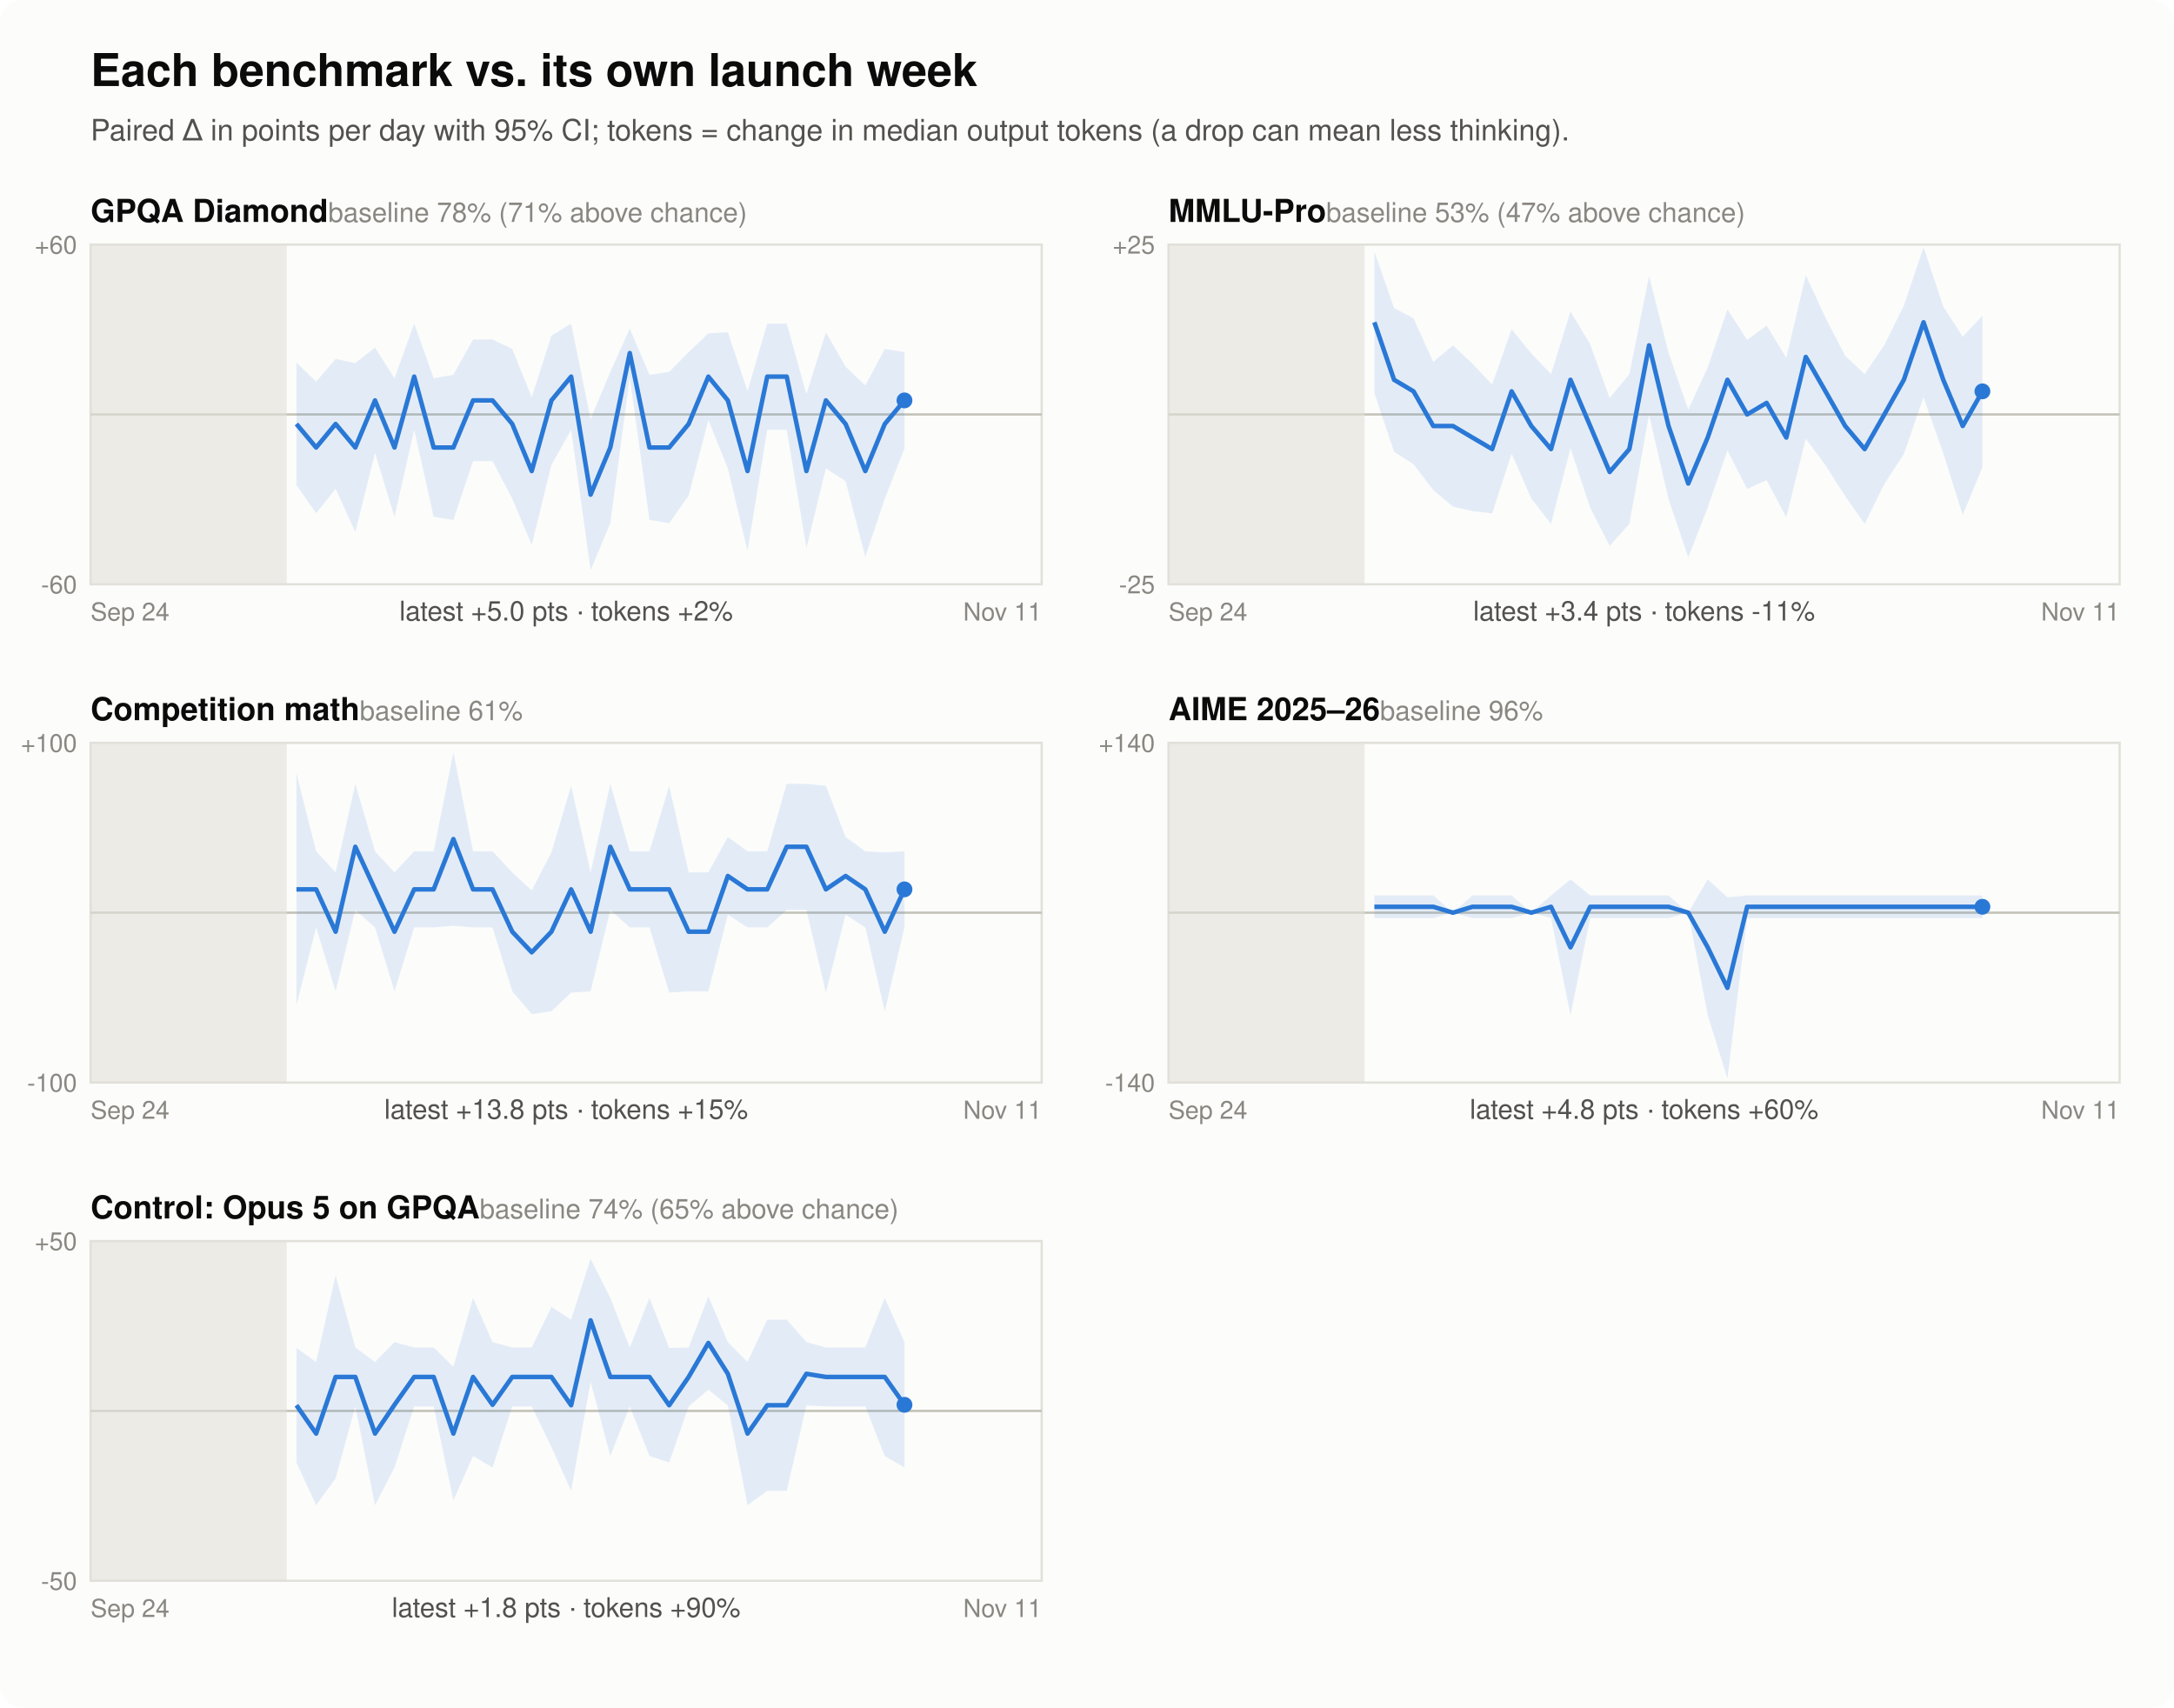
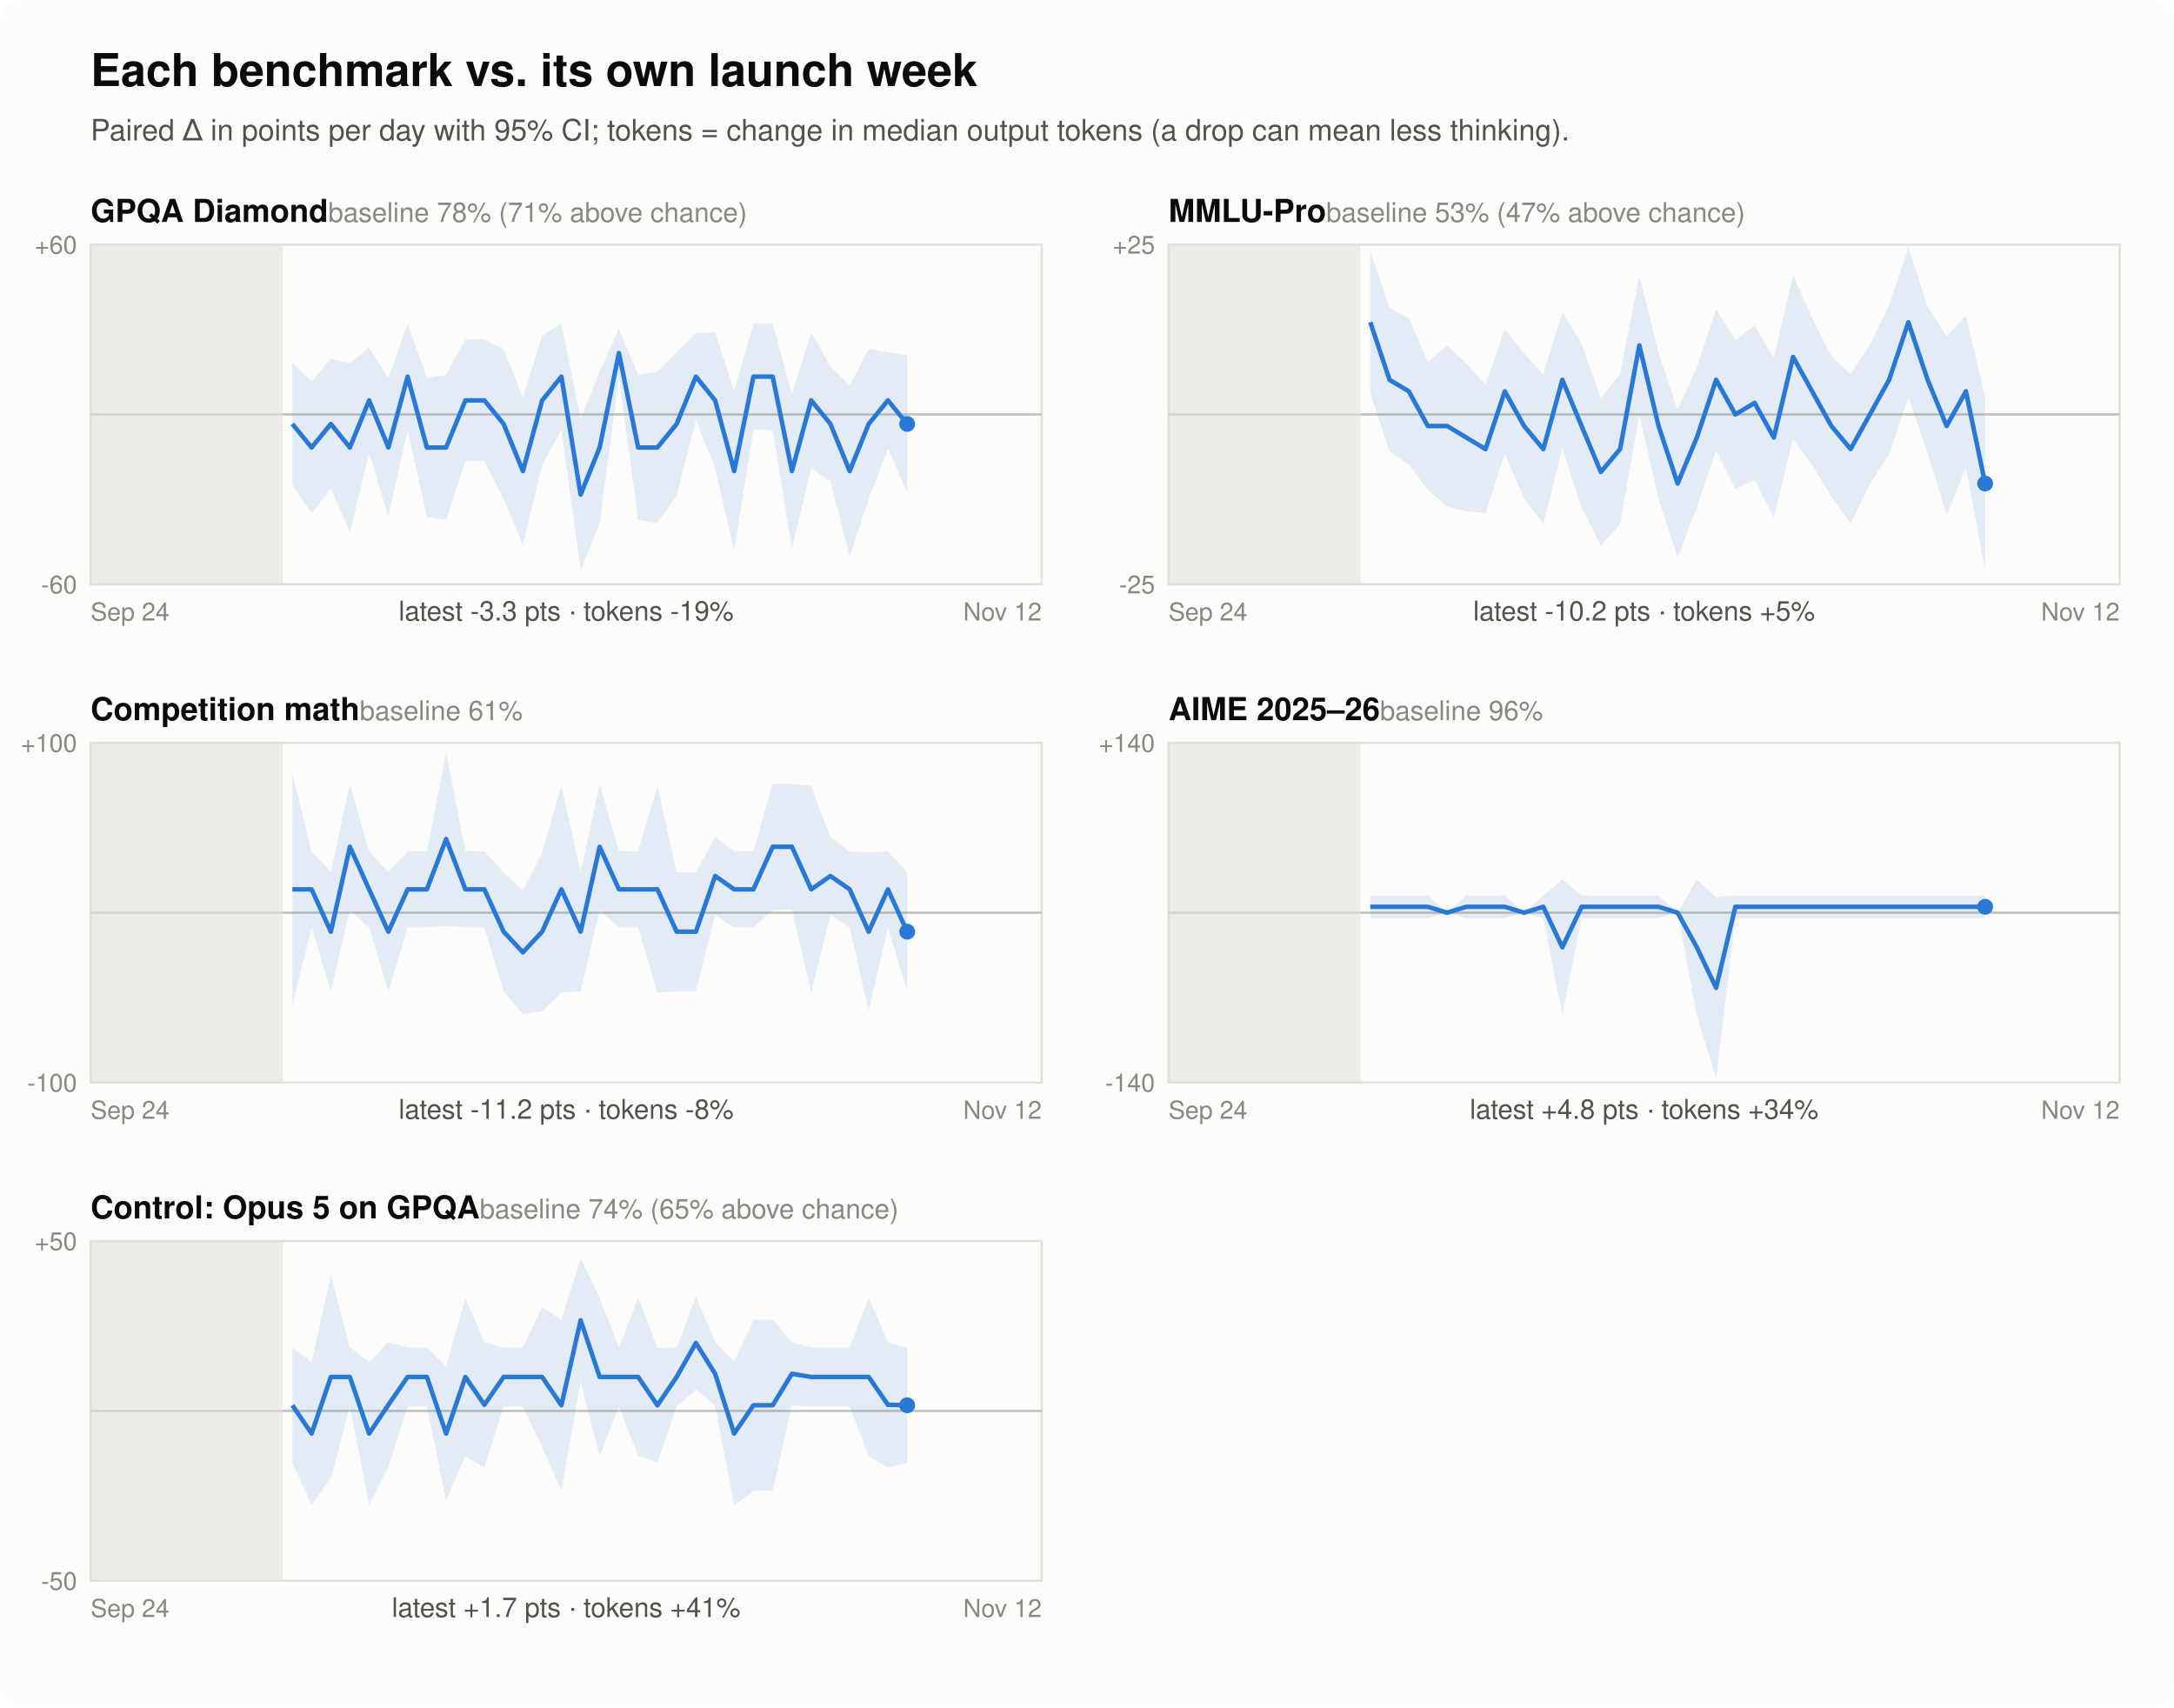
<svg xmlns="http://www.w3.org/2000/svg" width="960" height="754" viewBox="0 0 960 754" font-family="-apple-system, Segoe UI, Helvetica, Arial, sans-serif" role="img" aria-labelledby="ft fd">
  <rect width="960" height="754" rx="10" fill="#fcfcfb" />
  <text x="40" y="38" fill="#0b0b0b" font-size="20" font-weight="600">Each benchmark vs. its own launch week</text>
  <text x="40" y="62" fill="#52514e" font-size="13">Paired Δ in points per day with 95% CI; tokens = change in median output tokens (a drop can mean less thinking).</text>
  <text x="40" y="98" fill="#0b0b0b" font-size="14" font-weight="600">GPQA Diamond<tspan fill="#898781" font-weight="400" font-size="12">  baseline 78% (71% above chance)</tspan>
  </text>
  <rect x="40" y="108" width="420" height="150" fill="none" stroke="#e1e0d9" />
  <line x1="40" y1="183.0" x2="460" y2="183.0" stroke="#c3c2b7" />
  <text x="34" y="262.0" text-anchor="end" fill="#898781" font-size="11">-60</text>
  <text x="34" y="112.0" text-anchor="end" fill="#898781" font-size="11">+60</text>
-   <rect x="40.0" y="108" width="86.6" height="150" fill="#e1e0d9" opacity="0.6" />
+   <rect x="40.0" y="108" width="84.8" height="150" fill="#e1e0d9" opacity="0.6" />
  <text x="40" y="274" fill="#898781" font-size="11">Sep 24</text>
-   <text x="460" y="274" text-anchor="end" fill="#898781" font-size="11">Nov 11</text>
-   <path d="M130.9,160.1 L139.6,168.5 L148.2,158.5 L156.9,160.3 L165.6,153.5 L174.2,167.0 L182.9,142.9 L191.5,167.0 L200.2,165.5 L208.9,149.9 L217.5,149.9 L226.2,154.1 L234.8,175.4 L243.5,148.2 L252.2,142.9 L260.8,185.0 L269.5,164.2 L278.1,145.1 L286.8,165.5 L295.5,164.2 L304.1,155.5 L312.8,147.2 L321.4,146.7 L330.1,172.7 L338.8,142.9 L347.4,142.9 L356.1,174.0 L364.7,146.7 L373.4,161.9 L382.1,170.2 L390.7,154.1 L399.4,155.5 L399.4,198.0 L390.7,220.2 L382.1,245.8 L373.4,212.5 L364.7,206.8 L356.1,242.0 L347.4,189.8 L338.8,189.8 L330.1,243.3 L321.4,206.8 L312.8,185.5 L304.1,218.8 L295.5,231.0 L286.8,229.6 L278.1,166.7 L269.5,231.0 L260.8,251.8 L252.2,189.8 L243.5,205.3 L234.8,240.6 L226.2,220.2 L217.5,203.6 L208.9,203.6 L200.2,229.6 L191.5,228.2 L182.9,189.8 L174.2,228.2 L165.6,200.0 L156.9,234.9 L148.2,215.8 L139.6,226.6 L130.9,214.2 Z" fill="#2a78d6" opacity="0.12" />
-   <path d="M130.9,187.2 L139.6,197.6 L148.2,187.2 L156.9,197.6 L165.6,176.8 L174.2,197.6 L182.9,166.3 L191.5,197.6 L200.2,197.6 L208.9,176.8 L217.5,176.8 L226.2,187.2 L234.8,208.0 L243.5,176.8 L252.2,166.3 L260.8,218.4 L269.5,197.6 L278.1,155.9 L286.8,197.6 L295.5,197.6 L304.1,187.2 L312.8,166.3 L321.4,176.8 L330.1,208.0 L338.8,166.3 L347.4,166.3 L356.1,208.0 L364.7,176.8 L373.4,187.2 L382.1,208.0 L390.7,187.2 L399.4,176.8" fill="none" stroke="#2a78d6" stroke-width="2" stroke-linejoin="round" />
-   <circle cx="399.4" cy="176.8" r="3.5" fill="#2a78d6" />
-   <text x="250.0" y="274" text-anchor="middle" fill="#52514e" font-size="12">latest +5.0 pts · tokens +2%</text>
+   <text x="460" y="274" text-anchor="end" fill="#898781" font-size="11">Nov 12</text>
+   <path d="M129.1,160.1 L137.6,168.5 L146.1,158.5 L154.5,160.3 L163.0,153.5 L171.5,167.0 L180.0,142.9 L188.5,167.0 L197.0,165.5 L205.5,149.9 L213.9,149.9 L222.4,154.1 L230.9,175.4 L239.4,148.2 L247.9,142.9 L256.4,185.0 L264.8,164.2 L273.3,145.1 L281.8,165.5 L290.3,164.2 L298.8,155.5 L307.3,147.2 L315.8,146.7 L324.2,172.7 L332.7,142.9 L341.2,142.9 L349.7,174.0 L358.2,146.7 L366.7,161.9 L375.2,170.2 L383.6,154.1 L392.1,155.5 L400.6,157.0 L400.6,217.4 L392.1,198.0 L383.6,220.2 L375.2,245.8 L366.7,212.5 L358.2,206.8 L349.7,242.0 L341.2,189.8 L332.7,189.8 L324.2,243.3 L315.8,206.8 L307.3,185.5 L298.8,218.8 L290.3,231.0 L281.8,229.6 L273.3,166.7 L264.8,231.0 L256.4,251.8 L247.9,189.8 L239.4,205.3 L230.9,240.6 L222.4,220.2 L213.9,203.6 L205.5,203.6 L197.0,229.6 L188.5,228.2 L180.0,189.8 L171.5,228.2 L163.0,200.0 L154.5,234.9 L146.1,215.8 L137.6,226.6 L129.1,214.2 Z" fill="#2a78d6" opacity="0.12" />
+   <path d="M129.1,187.2 L137.6,197.6 L146.1,187.2 L154.5,197.6 L163.0,176.8 L171.5,197.6 L180.0,166.3 L188.5,197.6 L197.0,197.6 L205.5,176.8 L213.9,176.8 L222.4,187.2 L230.9,208.0 L239.4,176.8 L247.9,166.3 L256.4,218.4 L264.8,197.6 L273.3,155.9 L281.8,197.6 L290.3,197.6 L298.8,187.2 L307.3,166.3 L315.8,176.8 L324.2,208.0 L332.7,166.3 L341.2,166.3 L349.7,208.0 L358.2,176.8 L366.7,187.2 L375.2,208.0 L383.6,187.2 L392.1,176.8 L400.6,187.2" fill="none" stroke="#2a78d6" stroke-width="2" stroke-linejoin="round" />
+   <circle cx="400.6" cy="187.2" r="3.5" fill="#2a78d6" />
+   <text x="250.0" y="274" text-anchor="middle" fill="#52514e" font-size="12">latest -3.3 pts · tokens -19%</text>
  <text x="516" y="98" fill="#0b0b0b" font-size="14" font-weight="600">MMLU-Pro<tspan fill="#898781" font-weight="400" font-size="12">  baseline 53% (47% above chance)</tspan>
  </text>
  <rect x="516" y="108" width="420" height="150" fill="none" stroke="#e1e0d9" />
  <line x1="516" y1="183.0" x2="936" y2="183.0" stroke="#c3c2b7" />
  <text x="510" y="262.0" text-anchor="end" fill="#898781" font-size="11">-25</text>
  <text x="510" y="112.0" text-anchor="end" fill="#898781" font-size="11">+25</text>
-   <rect x="516.0" y="108" width="86.6" height="150" fill="#e1e0d9" opacity="0.6" />
+   <rect x="516.0" y="108" width="84.8" height="150" fill="#e1e0d9" opacity="0.6" />
  <text x="516" y="274" fill="#898781" font-size="11">Sep 24</text>
-   <text x="936" y="274" text-anchor="end" fill="#898781" font-size="11">Nov 11</text>
-   <path d="M606.9,111.1 L615.6,136.0 L624.2,140.6 L632.9,159.8 L641.6,152.5 L650.2,160.6 L658.9,169.8 L667.5,145.4 L676.2,156.1 L684.9,165.2 L693.5,137.6 L702.2,152.0 L710.8,175.8 L719.5,165.2 L728.2,121.8 L736.8,155.8 L745.5,180.9 L754.1,162.2 L762.8,136.6 L771.5,150.1 L780.1,143.8 L788.8,158.0 L797.4,121.5 L806.1,140.3 L814.8,157.1 L823.4,165.2 L832.1,152.3 L840.7,135.0 L849.4,109.2 L858.1,135.3 L866.7,148.7 L875.4,139.4 L875.4,206.3 L866.7,227.4 L858.1,200.1 L849.4,175.4 L840.7,200.5 L832.1,213.7 L823.4,231.3 L814.8,219.1 L806.1,205.4 L797.4,193.7 L788.8,228.4 L780.1,212.0 L771.5,215.9 L762.8,198.9 L754.1,224.1 L745.5,246.1 L736.8,220.4 L728.2,183.2 L719.5,231.3 L710.8,241.0 L702.2,224.2 L693.5,197.9 L684.9,231.3 L676.2,220.1 L667.5,200.3 L658.9,226.7 L650.2,225.7 L641.6,223.7 L632.9,216.4 L624.2,205.0 L615.6,199.5 L606.9,173.6 Z" fill="#2a78d6" opacity="0.12" />
-   <path d="M606.9,142.3 L615.6,167.7 L624.2,172.8 L632.9,188.1 L641.6,188.1 L650.2,193.2 L658.9,198.3 L667.5,172.8 L676.2,188.1 L684.9,198.3 L693.5,167.7 L702.2,188.1 L710.8,208.4 L719.5,198.3 L728.2,152.5 L736.8,188.1 L745.5,213.5 L754.1,193.2 L762.8,167.7 L771.5,183.0 L780.1,177.9 L788.8,193.2 L797.4,157.6 L806.1,172.8 L814.8,188.1 L823.4,198.3 L832.1,183.0 L840.7,167.7 L849.4,142.3 L858.1,167.7 L866.7,188.1 L875.4,172.8" fill="none" stroke="#2a78d6" stroke-width="2" stroke-linejoin="round" />
-   <circle cx="875.4" cy="172.8" r="3.5" fill="#2a78d6" />
-   <text x="726.0" y="274" text-anchor="middle" fill="#52514e" font-size="12">latest +3.4 pts · tokens -11%</text>
+   <text x="936" y="274" text-anchor="end" fill="#898781" font-size="11">Nov 12</text>
+   <path d="M605.1,111.1 L613.6,136.0 L622.1,140.6 L630.5,159.8 L639.0,152.5 L647.5,160.6 L656.0,169.8 L664.5,145.4 L673.0,156.1 L681.5,165.2 L689.9,137.6 L698.4,152.0 L706.9,175.8 L715.4,165.2 L723.9,121.8 L732.4,155.8 L740.8,180.9 L749.3,162.2 L757.8,136.6 L766.3,150.1 L774.8,143.8 L783.3,158.0 L791.8,121.5 L800.2,140.3 L808.7,157.1 L817.2,165.2 L825.7,152.3 L834.2,135.0 L842.7,109.2 L851.2,135.3 L859.6,148.7 L868.1,139.4 L876.6,175.2 L876.6,251.8 L868.1,206.3 L859.6,227.4 L851.2,200.1 L842.7,175.4 L834.2,200.5 L825.7,213.7 L817.2,231.3 L808.7,219.1 L800.2,205.4 L791.8,193.7 L783.3,228.4 L774.8,212.0 L766.3,215.9 L757.8,198.9 L749.3,224.1 L740.8,246.1 L732.4,220.4 L723.9,183.2 L715.4,231.3 L706.9,241.0 L698.4,224.2 L689.9,197.9 L681.5,231.3 L673.0,220.1 L664.5,200.3 L656.0,226.7 L647.5,225.7 L639.0,223.7 L630.5,216.4 L622.1,205.0 L613.6,199.5 L605.1,173.6 Z" fill="#2a78d6" opacity="0.12" />
+   <path d="M605.1,142.3 L613.6,167.7 L622.1,172.8 L630.5,188.1 L639.0,188.1 L647.5,193.2 L656.0,198.3 L664.5,172.8 L673.0,188.1 L681.5,198.3 L689.9,167.7 L698.4,188.1 L706.9,208.4 L715.4,198.3 L723.9,152.5 L732.4,188.1 L740.8,213.5 L749.3,193.2 L757.8,167.7 L766.3,183.0 L774.8,177.9 L783.3,193.2 L791.8,157.6 L800.2,172.8 L808.7,188.1 L817.2,198.3 L825.7,183.0 L834.2,167.7 L842.7,142.3 L851.2,167.7 L859.6,188.1 L868.1,172.8 L876.6,213.5" fill="none" stroke="#2a78d6" stroke-width="2" stroke-linejoin="round" />
+   <circle cx="876.6" cy="213.5" r="3.5" fill="#2a78d6" />
+   <text x="726.0" y="274" text-anchor="middle" fill="#52514e" font-size="12">latest -10.2 pts · tokens +5%</text>
  <text x="40" y="318" fill="#0b0b0b" font-size="14" font-weight="600">Competition math<tspan fill="#898781" font-weight="400" font-size="12">  baseline 61%</tspan>
  </text>
  <rect x="40" y="328" width="420" height="150" fill="none" stroke="#e1e0d9" />
  <line x1="40" y1="403.0" x2="460" y2="403.0" stroke="#c3c2b7" />
  <text x="34" y="482.0" text-anchor="end" fill="#898781" font-size="11">-100</text>
  <text x="34" y="332.0" text-anchor="end" fill="#898781" font-size="11">+100</text>
-   <rect x="40.0" y="328" width="86.6" height="150" fill="#e1e0d9" opacity="0.6" />
+   <rect x="40.0" y="328" width="84.8" height="150" fill="#e1e0d9" opacity="0.6" />
  <text x="40" y="494" fill="#898781" font-size="11">Sep 24</text>
-   <text x="460" y="494" text-anchor="end" fill="#898781" font-size="11">Nov 11</text>
-   <path d="M130.9,341.5 L139.6,375.9 L148.2,385.2 L156.9,346.1 L165.6,375.9 L174.2,385.2 L182.9,375.9 L191.5,375.9 L200.2,332.2 L208.9,375.9 L217.5,375.9 L226.2,385.2 L234.8,393.2 L243.5,376.4 L252.2,347.0 L260.8,385.2 L269.5,346.1 L278.1,375.9 L286.8,375.9 L295.5,347.0 L304.1,385.2 L312.8,385.2 L321.4,369.6 L330.1,375.9 L338.8,375.9 L347.4,346.1 L356.1,346.1 L364.7,347.0 L373.4,369.6 L382.1,375.9 L390.7,376.4 L399.4,375.9 L399.4,409.5 L390.7,446.5 L382.1,409.5 L373.4,403.9 L364.7,438.3 L356.1,401.8 L347.4,401.8 L338.8,409.5 L330.1,409.5 L321.4,403.9 L312.8,437.7 L304.1,437.7 L295.5,438.3 L286.8,409.5 L278.1,409.5 L269.5,401.8 L260.8,437.7 L252.2,438.3 L243.5,446.5 L234.8,447.8 L226.2,437.7 L217.5,409.5 L208.9,409.5 L200.2,408.8 L191.5,409.5 L182.9,409.5 L174.2,437.7 L165.6,409.5 L156.9,401.8 L148.2,437.7 L139.6,409.5 L130.9,443.9 Z" fill="#2a78d6" opacity="0.12" />
-   <path d="M130.9,392.7 L139.6,392.7 L148.2,411.4 L156.9,373.9 L165.6,392.7 L174.2,411.4 L182.9,392.7 L191.5,392.7 L200.2,370.5 L208.9,392.7 L217.5,392.7 L226.2,411.4 L234.8,420.5 L243.5,411.4 L252.2,392.7 L260.8,411.4 L269.5,373.9 L278.1,392.7 L286.8,392.7 L295.5,392.7 L304.1,411.4 L312.8,411.4 L321.4,386.8 L330.1,392.7 L338.8,392.7 L347.4,373.9 L356.1,373.9 L364.7,392.7 L373.4,386.8 L382.1,392.7 L390.7,411.4 L399.4,392.7" fill="none" stroke="#2a78d6" stroke-width="2" stroke-linejoin="round" />
-   <circle cx="399.4" cy="392.7" r="3.5" fill="#2a78d6" />
-   <text x="250.0" y="494" text-anchor="middle" fill="#52514e" font-size="12">latest +13.8 pts · tokens +15%</text>
+   <text x="460" y="494" text-anchor="end" fill="#898781" font-size="11">Nov 12</text>
+   <path d="M129.1,341.5 L137.6,375.9 L146.1,385.2 L154.5,346.1 L163.0,375.9 L171.5,385.2 L180.0,375.9 L188.5,375.9 L197.0,332.2 L205.5,375.9 L213.9,375.9 L222.4,385.2 L230.9,393.2 L239.4,376.4 L247.9,347.0 L256.4,385.2 L264.8,346.1 L273.3,375.9 L281.8,375.9 L290.3,347.0 L298.8,385.2 L307.3,385.2 L315.8,369.6 L324.2,375.9 L332.7,375.9 L341.2,346.1 L349.7,346.1 L358.2,347.0 L366.7,369.6 L375.2,375.9 L383.6,376.4 L392.1,375.9 L400.6,385.2 L400.6,437.7 L392.1,409.5 L383.6,446.5 L375.2,409.5 L366.7,403.9 L358.2,438.3 L349.7,401.8 L341.2,401.8 L332.7,409.5 L324.2,409.5 L315.8,403.9 L307.3,437.7 L298.8,437.7 L290.3,438.3 L281.8,409.5 L273.3,409.5 L264.8,401.8 L256.4,437.7 L247.9,438.3 L239.4,446.5 L230.9,447.8 L222.4,437.7 L213.9,409.5 L205.5,409.5 L197.0,408.8 L188.5,409.5 L180.0,409.5 L171.5,437.7 L163.0,409.5 L154.5,401.8 L146.1,437.7 L137.6,409.5 L129.1,443.9 Z" fill="#2a78d6" opacity="0.12" />
+   <path d="M129.1,392.7 L137.6,392.7 L146.1,411.4 L154.5,373.9 L163.0,392.7 L171.5,411.4 L180.0,392.7 L188.5,392.7 L197.0,370.5 L205.5,392.7 L213.9,392.7 L222.4,411.4 L230.9,420.5 L239.4,411.4 L247.9,392.7 L256.4,411.4 L264.8,373.9 L273.3,392.7 L281.8,392.7 L290.3,392.7 L298.8,411.4 L307.3,411.4 L315.8,386.8 L324.2,392.7 L332.7,392.7 L341.2,373.9 L349.7,373.9 L358.2,392.7 L366.7,386.8 L375.2,392.7 L383.6,411.4 L392.1,392.7 L400.6,411.4" fill="none" stroke="#2a78d6" stroke-width="2" stroke-linejoin="round" />
+   <circle cx="400.6" cy="411.4" r="3.5" fill="#2a78d6" />
+   <text x="250.0" y="494" text-anchor="middle" fill="#52514e" font-size="12">latest -11.2 pts · tokens -8%</text>
  <text x="516" y="318" fill="#0b0b0b" font-size="14" font-weight="600">AIME 2025–26<tspan fill="#898781" font-weight="400" font-size="12">  baseline 96%</tspan>
  </text>
  <rect x="516" y="328" width="420" height="150" fill="none" stroke="#e1e0d9" />
  <line x1="516" y1="403.0" x2="936" y2="403.0" stroke="#c3c2b7" />
  <text x="510" y="482.0" text-anchor="end" fill="#898781" font-size="11">-140</text>
  <text x="510" y="332.0" text-anchor="end" fill="#898781" font-size="11">+140</text>
-   <rect x="516.0" y="328" width="86.6" height="150" fill="#e1e0d9" opacity="0.6" />
+   <rect x="516.0" y="328" width="84.8" height="150" fill="#e1e0d9" opacity="0.6" />
  <text x="516" y="494" fill="#898781" font-size="11">Sep 24</text>
-   <text x="936" y="494" text-anchor="end" fill="#898781" font-size="11">Nov 11</text>
-   <path d="M606.9,395.4 L615.6,395.4 L624.2,395.4 L632.9,395.4 L641.6,403.0 L650.2,395.4 L658.9,395.4 L667.5,395.4 L676.2,403.0 L684.9,395.4 L693.5,388.3 L702.2,395.4 L710.8,395.4 L719.5,395.4 L728.2,395.4 L736.8,395.4 L745.5,403.0 L754.1,388.3 L762.8,396.2 L771.5,395.4 L780.1,395.4 L788.8,395.4 L797.4,395.4 L806.1,395.4 L814.8,395.4 L823.4,395.4 L832.1,395.4 L840.7,395.4 L849.4,395.4 L858.1,395.4 L866.7,395.4 L875.4,395.4 L875.4,405.4 L866.7,405.4 L858.1,405.4 L849.4,405.4 L840.7,405.4 L832.1,405.4 L823.4,405.4 L814.8,405.4 L806.1,405.4 L797.4,405.4 L788.8,405.4 L780.1,405.4 L771.5,405.4 L762.8,476.2 L754.1,448.3 L745.5,403.0 L736.8,405.4 L728.2,405.4 L719.5,405.4 L710.8,405.4 L702.2,405.4 L693.5,448.3 L684.9,405.4 L676.2,403.0 L667.5,405.4 L658.9,405.4 L650.2,405.4 L641.6,403.0 L632.9,405.4 L624.2,405.4 L615.6,405.4 L606.9,405.4 Z" fill="#2a78d6" opacity="0.12" />
-   <path d="M606.9,400.4 L615.6,400.4 L624.2,400.4 L632.9,400.4 L641.6,403.0 L650.2,400.4 L658.9,400.4 L667.5,400.4 L676.2,403.0 L684.9,400.4 L693.5,418.3 L702.2,400.4 L710.8,400.4 L719.5,400.4 L728.2,400.4 L736.8,400.4 L745.5,403.0 L754.1,418.3 L762.8,436.2 L771.5,400.4 L780.1,400.4 L788.8,400.4 L797.4,400.4 L806.1,400.4 L814.8,400.4 L823.4,400.4 L832.1,400.4 L840.7,400.4 L849.4,400.4 L858.1,400.4 L866.7,400.4 L875.4,400.4" fill="none" stroke="#2a78d6" stroke-width="2" stroke-linejoin="round" />
-   <circle cx="875.4" cy="400.4" r="3.5" fill="#2a78d6" />
-   <text x="726.0" y="494" text-anchor="middle" fill="#52514e" font-size="12">latest +4.8 pts · tokens +60%</text>
+   <text x="936" y="494" text-anchor="end" fill="#898781" font-size="11">Nov 12</text>
+   <path d="M605.1,395.4 L613.6,395.4 L622.1,395.4 L630.5,395.4 L639.0,403.0 L647.5,395.4 L656.0,395.4 L664.5,395.4 L673.0,403.0 L681.5,395.4 L689.9,388.3 L698.4,395.4 L706.9,395.4 L715.4,395.4 L723.9,395.4 L732.4,395.4 L740.8,403.0 L749.3,388.3 L757.8,396.2 L766.3,395.4 L774.8,395.4 L783.3,395.4 L791.8,395.4 L800.2,395.4 L808.7,395.4 L817.2,395.4 L825.7,395.4 L834.2,395.4 L842.7,395.4 L851.2,395.4 L859.6,395.4 L868.1,395.4 L876.6,395.4 L876.6,405.4 L868.1,405.4 L859.6,405.4 L851.2,405.4 L842.7,405.4 L834.2,405.4 L825.7,405.4 L817.2,405.4 L808.7,405.4 L800.2,405.4 L791.8,405.4 L783.3,405.4 L774.8,405.4 L766.3,405.4 L757.8,476.2 L749.3,448.3 L740.8,403.0 L732.4,405.4 L723.9,405.4 L715.4,405.4 L706.9,405.4 L698.4,405.4 L689.9,448.3 L681.5,405.4 L673.0,403.0 L664.5,405.4 L656.0,405.4 L647.5,405.4 L639.0,403.0 L630.5,405.4 L622.1,405.4 L613.6,405.4 L605.1,405.4 Z" fill="#2a78d6" opacity="0.12" />
+   <path d="M605.1,400.4 L613.6,400.4 L622.1,400.4 L630.5,400.4 L639.0,403.0 L647.5,400.4 L656.0,400.4 L664.5,400.4 L673.0,403.0 L681.5,400.4 L689.9,418.3 L698.4,400.4 L706.9,400.4 L715.4,400.4 L723.9,400.4 L732.4,400.4 L740.8,403.0 L749.3,418.3 L757.8,436.2 L766.3,400.4 L774.8,400.4 L783.3,400.4 L791.8,400.4 L800.2,400.4 L808.7,400.4 L817.2,400.4 L825.7,400.4 L834.2,400.4 L842.7,400.4 L851.2,400.4 L859.6,400.4 L868.1,400.4 L876.6,400.4" fill="none" stroke="#2a78d6" stroke-width="2" stroke-linejoin="round" />
+   <circle cx="876.6" cy="400.4" r="3.5" fill="#2a78d6" />
+   <text x="726.0" y="494" text-anchor="middle" fill="#52514e" font-size="12">latest +4.8 pts · tokens +34%</text>
  <text x="40" y="538" fill="#0b0b0b" font-size="14" font-weight="600">Control: Opus 5 on GPQA<tspan fill="#898781" font-weight="400" font-size="12">  baseline 74% (65% above chance)</tspan>
  </text>
  <rect x="40" y="548" width="420" height="150" fill="none" stroke="#e1e0d9" />
  <line x1="40" y1="623.0" x2="460" y2="623.0" stroke="#c3c2b7" />
  <text x="34" y="702.0" text-anchor="end" fill="#898781" font-size="11">-50</text>
  <text x="34" y="552.0" text-anchor="end" fill="#898781" font-size="11">+50</text>
-   <rect x="40.0" y="548" width="86.6" height="150" fill="#e1e0d9" opacity="0.6" />
+   <rect x="40.0" y="548" width="84.8" height="150" fill="#e1e0d9" opacity="0.6" />
  <text x="40" y="714" fill="#898781" font-size="11">Sep 24</text>
-   <text x="460" y="714" text-anchor="end" fill="#898781" font-size="11">Nov 11</text>
-   <path d="M130.9,595.2 L139.6,601.4 L148.2,563.2 L156.9,595.0 L165.6,601.4 L174.2,592.6 L182.9,595.0 L191.5,595.0 L200.2,603.5 L208.9,573.1 L217.5,592.6 L226.2,595.0 L234.8,595.0 L243.5,577.1 L252.2,582.7 L260.8,555.8 L269.5,573.1 L278.1,595.0 L286.8,573.1 L295.5,595.2 L304.1,595.0 L312.8,572.4 L321.4,592.6 L330.1,601.4 L338.8,582.7 L347.4,582.7 L356.1,592.6 L364.7,595.0 L373.4,595.0 L382.1,595.0 L390.7,573.1 L399.4,592.6 L399.4,648.0 L390.7,642.9 L382.1,621.0 L373.4,621.0 L364.7,621.0 L356.1,620.6 L347.4,658.3 L338.8,658.3 L330.1,664.6 L321.4,620.6 L312.8,613.6 L304.1,621.0 L295.5,645.8 L286.8,642.9 L278.1,621.0 L269.5,642.9 L260.8,610.2 L252.2,658.3 L243.5,638.9 L234.8,621.0 L226.2,621.0 L217.5,648.0 L208.9,642.9 L200.2,662.5 L191.5,621.0 L182.9,621.0 L174.2,648.0 L165.6,664.6 L156.9,621.0 L148.2,652.8 L139.6,664.6 L130.9,645.8 Z" fill="#2a78d6" opacity="0.12" />
-   <path d="M130.9,620.5 L139.6,633.0 L148.2,608.0 L156.9,608.0 L165.6,633.0 L174.2,620.3 L182.9,608.0 L191.5,608.0 L200.2,633.0 L208.9,608.0 L217.5,620.3 L226.2,608.0 L234.8,608.0 L243.5,608.0 L252.2,620.5 L260.8,583.0 L269.5,608.0 L278.1,608.0 L286.8,608.0 L295.5,620.5 L304.1,608.0 L312.8,593.0 L321.4,606.6 L330.1,633.0 L338.8,620.5 L347.4,620.5 L356.1,606.6 L364.7,608.0 L373.4,608.0 L382.1,608.0 L390.7,608.0 L399.4,620.3" fill="none" stroke="#2a78d6" stroke-width="2" stroke-linejoin="round" />
-   <circle cx="399.4" cy="620.3" r="3.5" fill="#2a78d6" />
-   <text x="250.0" y="714" text-anchor="middle" fill="#52514e" font-size="12">latest +1.8 pts · tokens +90%</text>
+   <text x="460" y="714" text-anchor="end" fill="#898781" font-size="11">Nov 12</text>
+   <path d="M129.1,595.2 L137.6,601.4 L146.1,563.2 L154.5,595.0 L163.0,601.4 L171.5,592.6 L180.0,595.0 L188.5,595.0 L197.0,603.5 L205.5,573.1 L213.9,592.6 L222.4,595.0 L230.9,595.0 L239.4,577.1 L247.9,582.7 L256.4,555.8 L264.8,573.1 L273.3,595.0 L281.8,573.1 L290.3,595.2 L298.8,595.0 L307.3,572.4 L315.8,592.6 L324.2,601.4 L332.7,582.7 L341.2,582.7 L349.7,592.6 L358.2,595.0 L366.7,595.0 L375.2,595.0 L383.6,573.1 L392.1,592.6 L400.6,595.2 L400.6,645.8 L392.1,648.0 L383.6,642.9 L375.2,621.0 L366.7,621.0 L358.2,621.0 L349.7,620.6 L341.2,658.3 L332.7,658.3 L324.2,664.6 L315.8,620.6 L307.3,613.6 L298.8,621.0 L290.3,645.8 L281.8,642.9 L273.3,621.0 L264.8,642.9 L256.4,610.2 L247.9,658.3 L239.4,638.9 L230.9,621.0 L222.4,621.0 L213.9,648.0 L205.5,642.9 L197.0,662.5 L188.5,621.0 L180.0,621.0 L171.5,648.0 L163.0,664.6 L154.5,621.0 L146.1,652.8 L137.6,664.6 L129.1,645.8 Z" fill="#2a78d6" opacity="0.12" />
+   <path d="M129.1,620.5 L137.6,633.0 L146.1,608.0 L154.5,608.0 L163.0,633.0 L171.5,620.3 L180.0,608.0 L188.5,608.0 L197.0,633.0 L205.5,608.0 L213.9,620.3 L222.4,608.0 L230.9,608.0 L239.4,608.0 L247.9,620.5 L256.4,583.0 L264.8,608.0 L273.3,608.0 L281.8,608.0 L290.3,620.5 L298.8,608.0 L307.3,593.0 L315.8,606.6 L324.2,633.0 L332.7,620.5 L341.2,620.5 L349.7,606.6 L358.2,608.0 L366.7,608.0 L375.2,608.0 L383.6,608.0 L392.1,620.3 L400.6,620.5" fill="none" stroke="#2a78d6" stroke-width="2" stroke-linejoin="round" />
+   <circle cx="400.6" cy="620.5" r="3.5" fill="#2a78d6" />
+   <text x="250.0" y="714" text-anchor="middle" fill="#52514e" font-size="12">latest +1.7 pts · tokens +41%</text>
</svg>
